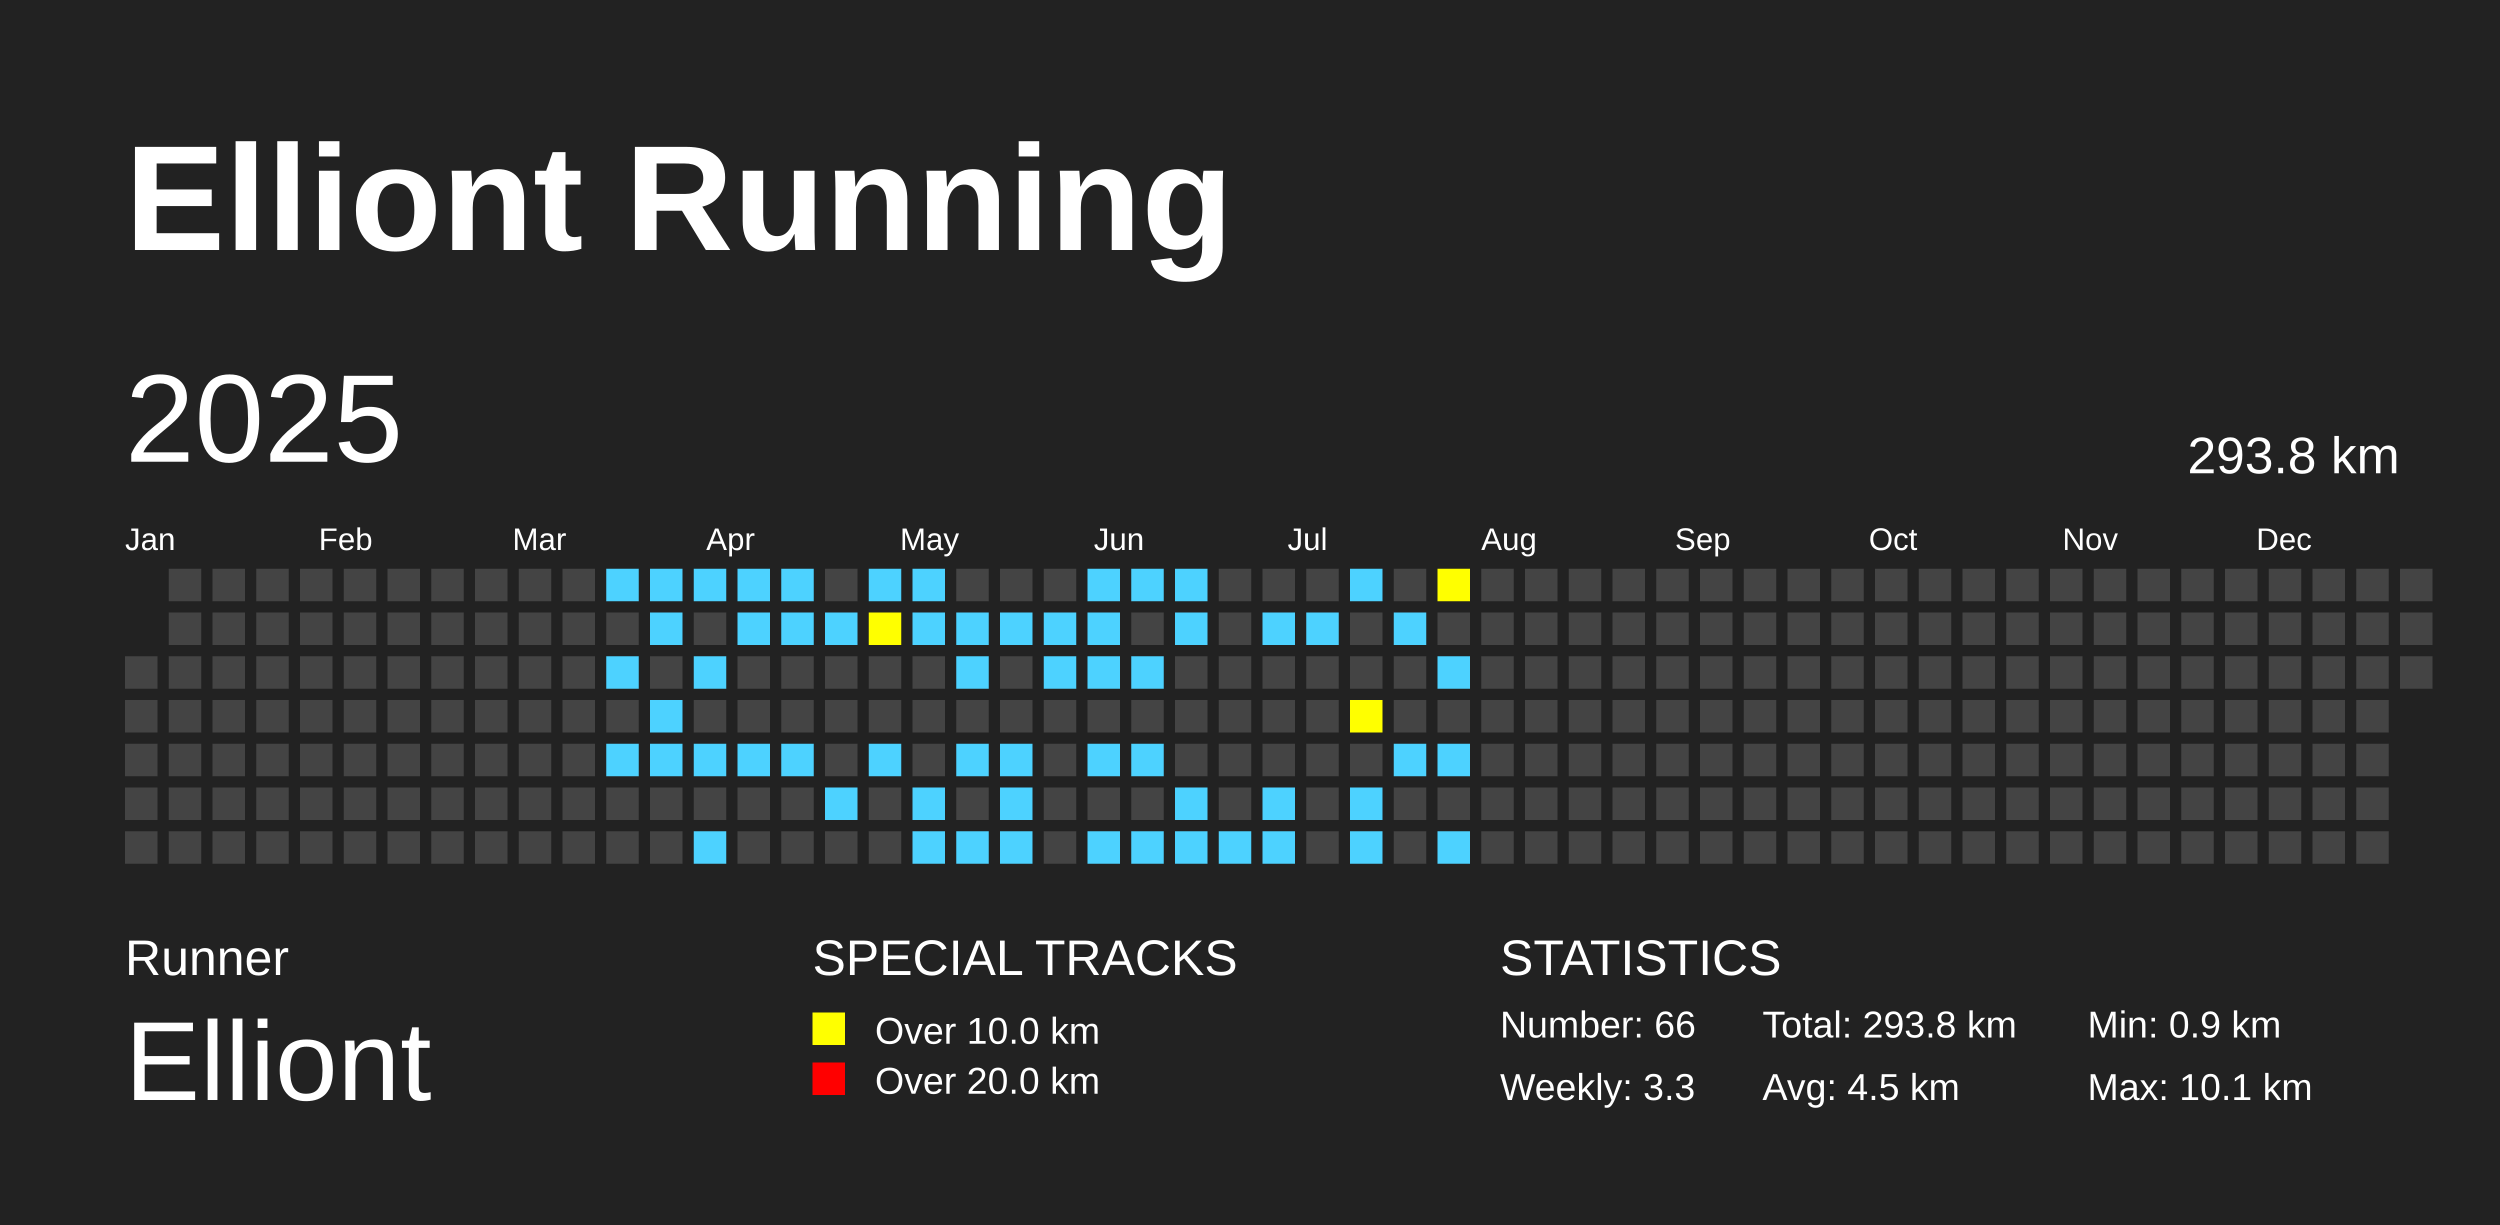
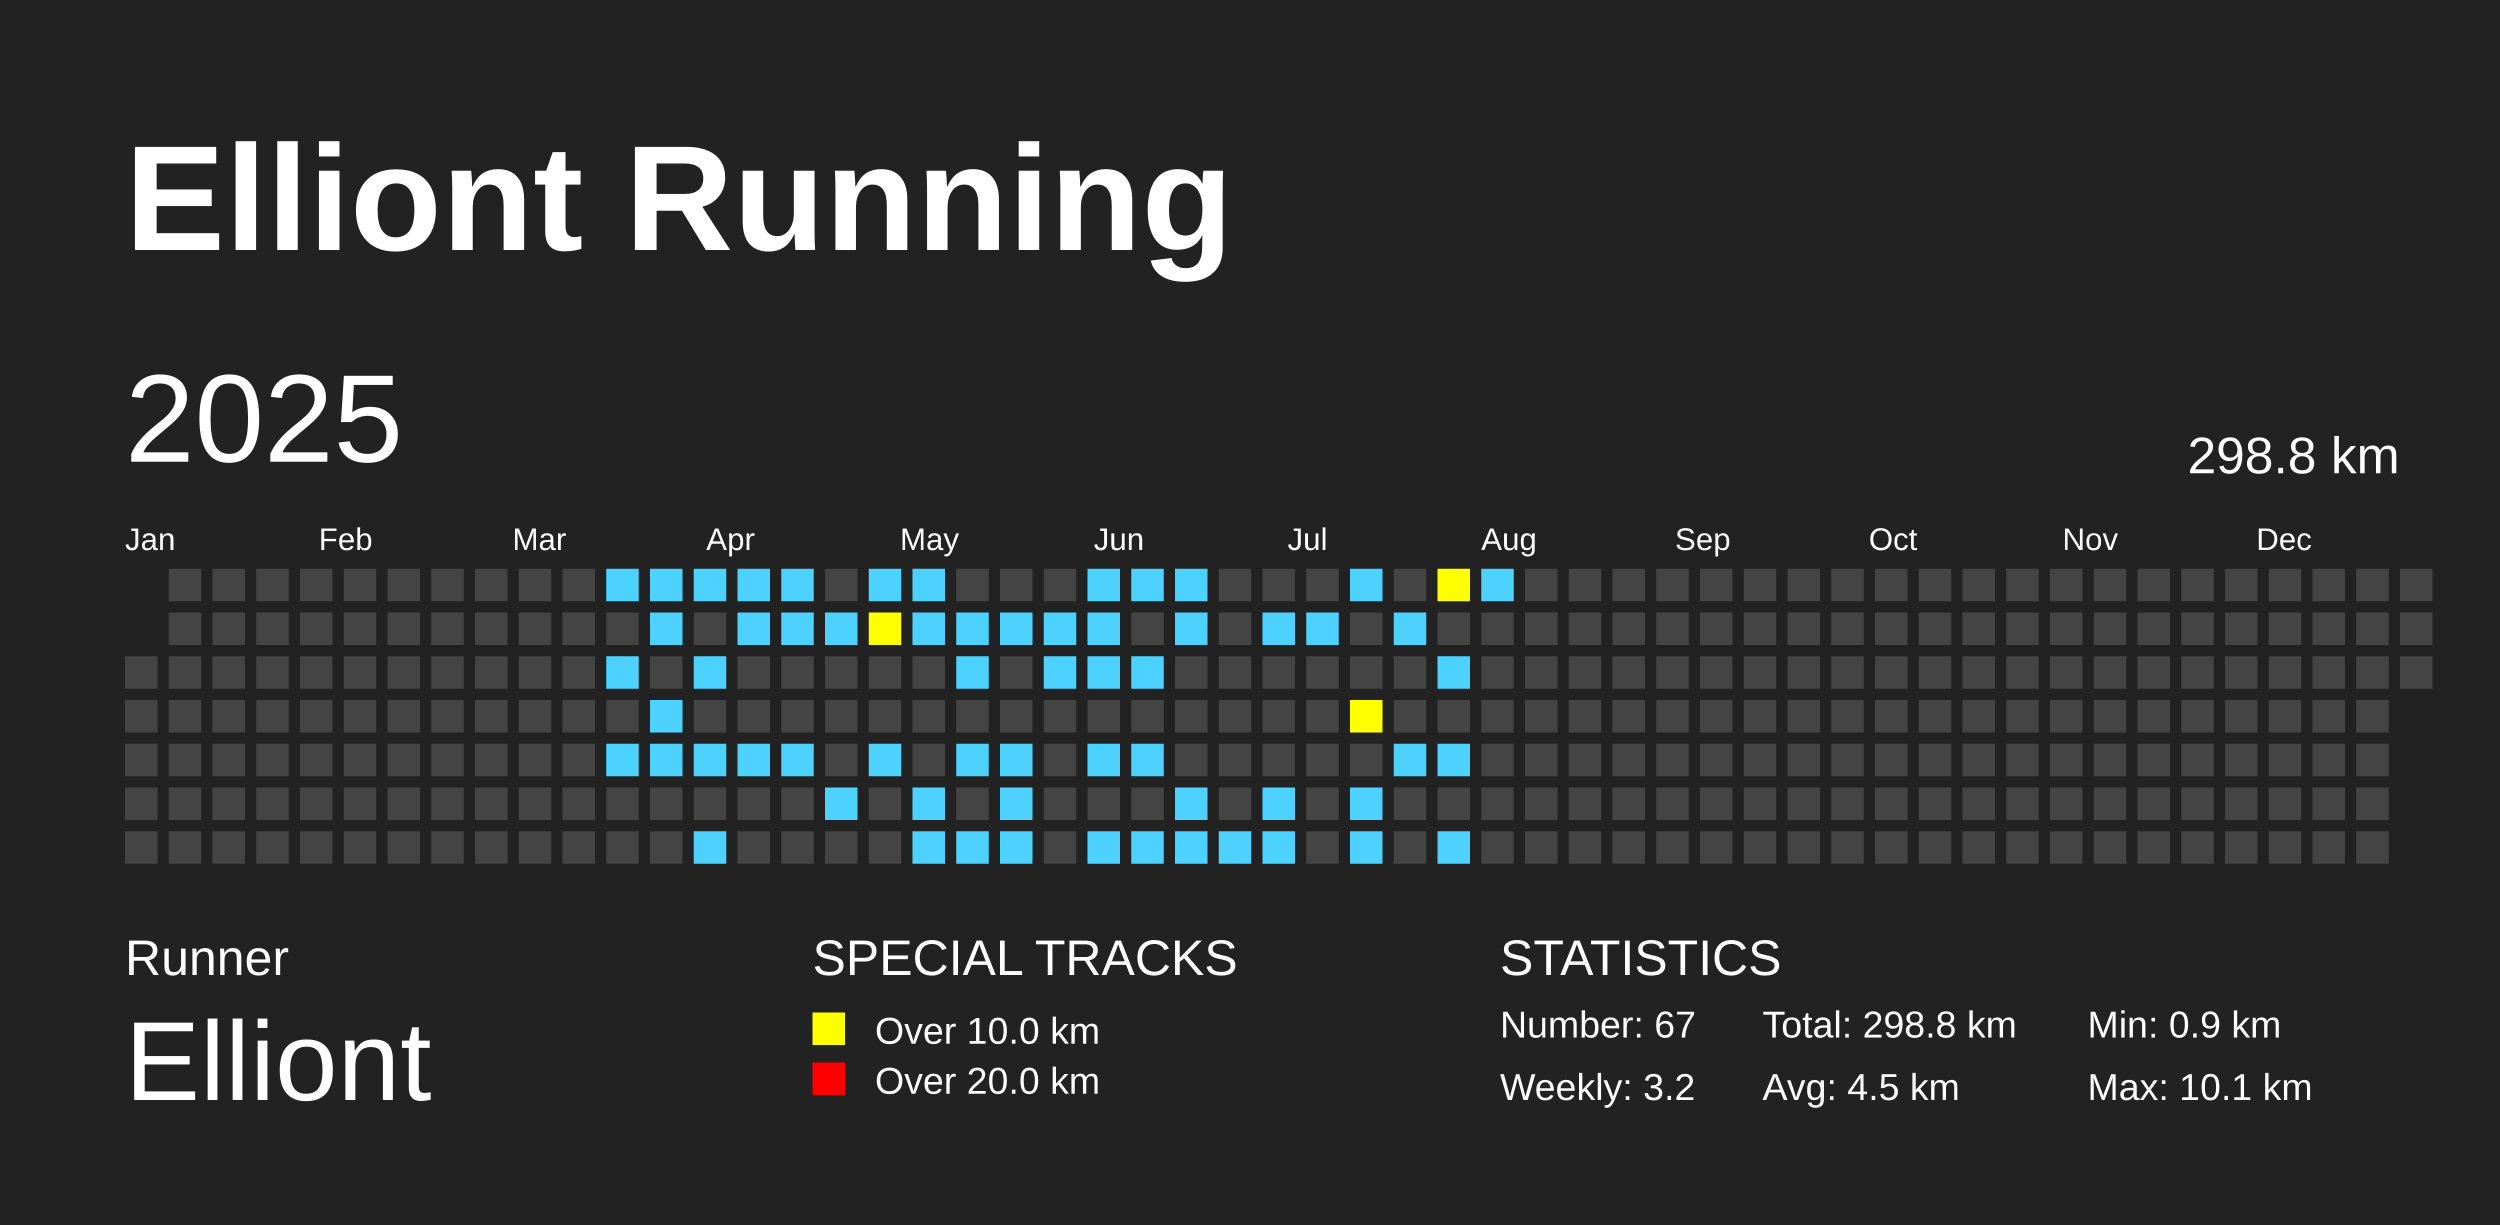
<svg xmlns="http://www.w3.org/2000/svg" baseProfile="full" height="98mm" version="1.1" viewBox="0,0,200,98" width="200mm">
  <defs />
  <rect fill="#222222" height="98" width="200" x="0" y="0" />
  <text fill="#FFFFFF" style="font-size:12px; font-family:Arial; font-weight:bold;" x="10" y="20">Elliont Running</text>
  <text fill="#FFFFFF" style="font-size:4px; font-family:Arial" x="10" y="78">Runner</text>
  <text fill="#FFFFFF" style="font-size:9px; font-family:Arial" x="10" y="88">Elliont</text>
  <text fill="#FFFFFF" style="font-size:4px; font-family:Arial" x="65" y="78">SPECIAL TRACKS</text>
  <rect fill="yellow" height="2.6" width="2.6" x="65" y="81" />
  <text fill="#FFFFFF" style="font-size:3px; font-family:Arial" x="70" y="83.5">Over 10.0 km</text>
  <rect fill="red" height="2.6" width="2.6" x="65" y="85" />
  <text fill="#FFFFFF" style="font-size:3px; font-family:Arial" x="70" y="87.5">Over 20.0 km</text>
  <text fill="#FFFFFF" style="font-size:4px; font-family:Arial" x="120" y="78">STATISTICS</text>
-   <text fill="#FFFFFF" style="font-size:3px; font-family:Arial" x="120" y="83">Number: 66</text>
-   <text fill="#FFFFFF" style="font-size:3px; font-family:Arial" x="120" y="88">Weekly: 3.3</text>
-   <text fill="#FFFFFF" style="font-size:3px; font-family:Arial" x="141" y="83">Total: 293.8 km</text>
+   <text fill="#FFFFFF" style="font-size:3px; font-family:Arial" x="120" y="83">Number: 67</text>
+   <text fill="#FFFFFF" style="font-size:3px; font-family:Arial" x="120" y="88">Weekly: 3.2</text>
+   <text fill="#FFFFFF" style="font-size:3px; font-family:Arial" x="141" y="83">Total: 298.8 km</text>
  <text fill="#FFFFFF" style="font-size:3px; font-family:Arial" x="141" y="88">Avg: 4.5 km</text>
  <text fill="#FFFFFF" style="font-size:3px; font-family:Arial" x="167" y="83">Min: 0.9 km</text>
  <text fill="#FFFFFF" style="font-size:3px; font-family:Arial" x="167" y="88">Max: 10.1 km</text>
  <text dominant-baseline="hanging" fill="#FFFFFF" style="font-size:10.0px; font-family:Arial;" x="10" y="30">2025</text>
-   <text dominant-baseline="hanging" fill="#FFFFFF" style="font-size:4.125px; font-family:Arial;" x="175" y="35">293.8 km</text>
+   <text dominant-baseline="hanging" fill="#FFFFFF" style="font-size:4.125px; font-family:Arial;" x="175" y="35">298.8 km</text>
  <text fill="#FFFFFF" style="font-size:2.5px; font-family:Arial" x="10.0" y="44">Jan</text>
  <text fill="#FFFFFF" style="font-size:2.5px; font-family:Arial" x="25.5" y="44">Feb</text>
  <text fill="#FFFFFF" style="font-size:2.5px; font-family:Arial" x="41.0" y="44">Mar</text>
  <text fill="#FFFFFF" style="font-size:2.5px; font-family:Arial" x="56.5" y="44">Apr</text>
  <text fill="#FFFFFF" style="font-size:2.5px; font-family:Arial" x="72.0" y="44">May</text>
  <text fill="#FFFFFF" style="font-size:2.5px; font-family:Arial" x="87.5" y="44">Jun</text>
  <text fill="#FFFFFF" style="font-size:2.5px; font-family:Arial" x="103.0" y="44">Jul</text>
  <text fill="#FFFFFF" style="font-size:2.5px; font-family:Arial" x="118.5" y="44">Aug</text>
  <text fill="#FFFFFF" style="font-size:2.5px; font-family:Arial" x="134.0" y="44">Sep</text>
  <text fill="#FFFFFF" style="font-size:2.5px; font-family:Arial" x="149.5" y="44">Oct</text>
  <text fill="#FFFFFF" style="font-size:2.5px; font-family:Arial" x="165.0" y="44">Nov</text>
  <text fill="#FFFFFF" style="font-size:2.5px; font-family:Arial" x="180.5" y="44">Dec</text>
  <rect fill="#444444" height="2.6" width="2.6" x="10.0" y="52.5" />
  <rect fill="#444444" height="2.6" width="2.6" x="10.0" y="56.0" />
  <rect fill="#444444" height="2.6" width="2.6" x="10.0" y="59.5" />
  <rect fill="#444444" height="2.6" width="2.6" x="10.0" y="63.0" />
  <rect fill="#444444" height="2.6" width="2.6" x="10.0" y="66.5" />
  <rect fill="#444444" height="2.6" width="2.6" x="13.5" y="45.5" />
  <rect fill="#444444" height="2.6" width="2.6" x="13.5" y="49.0" />
  <rect fill="#444444" height="2.6" width="2.6" x="13.5" y="52.5" />
  <rect fill="#444444" height="2.6" width="2.6" x="13.5" y="56.0" />
  <rect fill="#444444" height="2.6" width="2.6" x="13.5" y="59.5" />
  <rect fill="#444444" height="2.6" width="2.6" x="13.5" y="63.0" />
  <rect fill="#444444" height="2.6" width="2.6" x="13.5" y="66.5" />
  <rect fill="#444444" height="2.6" width="2.6" x="17.0" y="45.5" />
  <rect fill="#444444" height="2.6" width="2.6" x="17.0" y="49.0" />
  <rect fill="#444444" height="2.6" width="2.6" x="17.0" y="52.5" />
  <rect fill="#444444" height="2.6" width="2.6" x="17.0" y="56.0" />
  <rect fill="#444444" height="2.6" width="2.6" x="17.0" y="59.5" />
  <rect fill="#444444" height="2.6" width="2.6" x="17.0" y="63.0" />
  <rect fill="#444444" height="2.6" width="2.6" x="17.0" y="66.5" />
  <rect fill="#444444" height="2.6" width="2.6" x="20.5" y="45.5" />
  <rect fill="#444444" height="2.6" width="2.6" x="20.5" y="49.0" />
  <rect fill="#444444" height="2.6" width="2.6" x="20.5" y="52.5" />
  <rect fill="#444444" height="2.6" width="2.6" x="20.5" y="56.0" />
  <rect fill="#444444" height="2.6" width="2.6" x="20.5" y="59.5" />
  <rect fill="#444444" height="2.6" width="2.6" x="20.5" y="63.0" />
  <rect fill="#444444" height="2.6" width="2.6" x="20.5" y="66.5" />
  <rect fill="#444444" height="2.6" width="2.6" x="24.0" y="45.5" />
  <rect fill="#444444" height="2.6" width="2.6" x="24.0" y="49.0" />
  <rect fill="#444444" height="2.6" width="2.6" x="24.0" y="52.5" />
  <rect fill="#444444" height="2.6" width="2.6" x="24.0" y="56.0" />
  <rect fill="#444444" height="2.6" width="2.6" x="24.0" y="59.5" />
  <rect fill="#444444" height="2.6" width="2.6" x="24.0" y="63.0" />
  <rect fill="#444444" height="2.6" width="2.6" x="24.0" y="66.5" />
  <rect fill="#444444" height="2.6" width="2.6" x="27.5" y="45.5" />
  <rect fill="#444444" height="2.6" width="2.6" x="27.5" y="49.0" />
  <rect fill="#444444" height="2.6" width="2.6" x="27.5" y="52.5" />
  <rect fill="#444444" height="2.6" width="2.6" x="27.5" y="56.0" />
  <rect fill="#444444" height="2.6" width="2.6" x="27.5" y="59.5" />
  <rect fill="#444444" height="2.6" width="2.6" x="27.5" y="63.0" />
  <rect fill="#444444" height="2.6" width="2.6" x="27.5" y="66.5" />
  <rect fill="#444444" height="2.6" width="2.6" x="31.0" y="45.5" />
  <rect fill="#444444" height="2.6" width="2.6" x="31.0" y="49.0" />
  <rect fill="#444444" height="2.6" width="2.6" x="31.0" y="52.5" />
  <rect fill="#444444" height="2.6" width="2.6" x="31.0" y="56.0" />
  <rect fill="#444444" height="2.6" width="2.6" x="31.0" y="59.5" />
  <rect fill="#444444" height="2.6" width="2.6" x="31.0" y="63.0" />
  <rect fill="#444444" height="2.6" width="2.6" x="31.0" y="66.5" />
  <rect fill="#444444" height="2.6" width="2.6" x="34.5" y="45.5" />
  <rect fill="#444444" height="2.6" width="2.6" x="34.5" y="49.0" />
  <rect fill="#444444" height="2.6" width="2.6" x="34.5" y="52.5" />
  <rect fill="#444444" height="2.6" width="2.6" x="34.5" y="56.0" />
  <rect fill="#444444" height="2.6" width="2.6" x="34.5" y="59.5" />
  <rect fill="#444444" height="2.6" width="2.6" x="34.5" y="63.0" />
  <rect fill="#444444" height="2.6" width="2.6" x="34.5" y="66.5" />
  <rect fill="#444444" height="2.6" width="2.6" x="38.0" y="45.5" />
  <rect fill="#444444" height="2.6" width="2.6" x="38.0" y="49.0" />
  <rect fill="#444444" height="2.6" width="2.6" x="38.0" y="52.5" />
  <rect fill="#444444" height="2.6" width="2.6" x="38.0" y="56.0" />
  <rect fill="#444444" height="2.6" width="2.6" x="38.0" y="59.5" />
  <rect fill="#444444" height="2.6" width="2.6" x="38.0" y="63.0" />
  <rect fill="#444444" height="2.6" width="2.6" x="38.0" y="66.5" />
  <rect fill="#444444" height="2.6" width="2.6" x="41.5" y="45.5" />
  <rect fill="#444444" height="2.6" width="2.6" x="41.5" y="49.0" />
  <rect fill="#444444" height="2.6" width="2.6" x="41.5" y="52.5" />
  <rect fill="#444444" height="2.6" width="2.6" x="41.5" y="56.0" />
  <rect fill="#444444" height="2.6" width="2.6" x="41.5" y="59.5" />
  <rect fill="#444444" height="2.6" width="2.6" x="41.5" y="63.0" />
  <rect fill="#444444" height="2.6" width="2.6" x="41.5" y="66.5" />
  <rect fill="#444444" height="2.6" width="2.6" x="45.0" y="45.5" />
  <rect fill="#444444" height="2.6" width="2.6" x="45.0" y="49.0" />
  <rect fill="#444444" height="2.6" width="2.6" x="45.0" y="52.5" />
  <rect fill="#444444" height="2.6" width="2.6" x="45.0" y="56.0" />
  <rect fill="#444444" height="2.6" width="2.6" x="45.0" y="59.5" />
  <rect fill="#444444" height="2.6" width="2.6" x="45.0" y="63.0" />
  <rect fill="#444444" height="2.6" width="2.6" x="45.0" y="66.5" />
  <rect fill="#4DD2FF" height="2.6" width="2.6" x="48.5" y="45.5" />
  <rect fill="#444444" height="2.6" width="2.6" x="48.5" y="49.0" />
  <rect fill="#4DD2FF" height="2.6" width="2.6" x="48.5" y="52.5" />
  <rect fill="#444444" height="2.6" width="2.6" x="48.5" y="56.0" />
  <rect fill="#4DD2FF" height="2.6" width="2.6" x="48.5" y="59.5" />
  <rect fill="#444444" height="2.6" width="2.6" x="48.5" y="63.0" />
  <rect fill="#444444" height="2.6" width="2.6" x="48.5" y="66.5" />
  <rect fill="#4DD2FF" height="2.6" width="2.6" x="52.0" y="45.5" />
  <rect fill="#4DD2FF" height="2.6" width="2.6" x="52.0" y="49.0" />
  <rect fill="#444444" height="2.6" width="2.6" x="52.0" y="52.5" />
  <rect fill="#4DD2FF" height="2.6" width="2.6" x="52.0" y="56.0" />
  <rect fill="#4DD2FF" height="2.6" width="2.6" x="52.0" y="59.5" />
  <rect fill="#444444" height="2.6" width="2.6" x="52.0" y="63.0" />
  <rect fill="#444444" height="2.6" width="2.6" x="52.0" y="66.5" />
  <rect fill="#4DD2FF" height="2.6" width="2.6" x="55.5" y="45.5" />
  <rect fill="#444444" height="2.6" width="2.6" x="55.5" y="49.0" />
  <rect fill="#4DD2FF" height="2.6" width="2.6" x="55.5" y="52.5" />
  <rect fill="#444444" height="2.6" width="2.6" x="55.5" y="56.0" />
  <rect fill="#4DD2FF" height="2.6" width="2.6" x="55.5" y="59.5" />
  <rect fill="#444444" height="2.6" width="2.6" x="55.5" y="63.0" />
  <rect fill="#4DD2FF" height="2.6" width="2.6" x="55.5" y="66.5" />
  <rect fill="#4DD2FF" height="2.6" width="2.6" x="59.0" y="45.5" />
  <rect fill="#4DD2FF" height="2.6" width="2.6" x="59.0" y="49.0" />
  <rect fill="#444444" height="2.6" width="2.6" x="59.0" y="52.5" />
  <rect fill="#444444" height="2.6" width="2.6" x="59.0" y="56.0" />
  <rect fill="#4DD2FF" height="2.6" width="2.6" x="59.0" y="59.5" />
  <rect fill="#444444" height="2.6" width="2.6" x="59.0" y="63.0" />
  <rect fill="#444444" height="2.6" width="2.6" x="59.0" y="66.5" />
  <rect fill="#4DD2FF" height="2.6" width="2.6" x="62.5" y="45.5" />
  <rect fill="#4DD2FF" height="2.6" width="2.6" x="62.5" y="49.0" />
  <rect fill="#444444" height="2.6" width="2.6" x="62.5" y="52.5" />
  <rect fill="#444444" height="2.6" width="2.6" x="62.5" y="56.0" />
  <rect fill="#4DD2FF" height="2.6" width="2.6" x="62.5" y="59.5" />
  <rect fill="#444444" height="2.6" width="2.6" x="62.5" y="63.0" />
  <rect fill="#444444" height="2.6" width="2.6" x="62.5" y="66.5" />
  <rect fill="#444444" height="2.6" width="2.6" x="66.0" y="45.5" />
  <rect fill="#4DD2FF" height="2.6" width="2.6" x="66.0" y="49.0" />
  <rect fill="#444444" height="2.6" width="2.6" x="66.0" y="52.5" />
  <rect fill="#444444" height="2.6" width="2.6" x="66.0" y="56.0" />
  <rect fill="#444444" height="2.6" width="2.6" x="66.0" y="59.5" />
  <rect fill="#4DD2FF" height="2.6" width="2.6" x="66.0" y="63.0" />
  <rect fill="#444444" height="2.6" width="2.6" x="66.0" y="66.5" />
  <rect fill="#4DD2FF" height="2.6" width="2.6" x="69.5" y="45.5" />
  <rect fill="yellow" height="2.6" width="2.6" x="69.5" y="49.0" />
  <rect fill="#444444" height="2.6" width="2.6" x="69.5" y="52.5" />
  <rect fill="#444444" height="2.6" width="2.6" x="69.5" y="56.0" />
  <rect fill="#4DD2FF" height="2.6" width="2.6" x="69.5" y="59.5" />
  <rect fill="#444444" height="2.6" width="2.6" x="69.5" y="63.0" />
  <rect fill="#444444" height="2.6" width="2.6" x="69.5" y="66.5" />
  <rect fill="#4DD2FF" height="2.6" width="2.6" x="73.0" y="45.5" />
  <rect fill="#4DD2FF" height="2.6" width="2.6" x="73.0" y="49.0" />
  <rect fill="#444444" height="2.6" width="2.6" x="73.0" y="52.5" />
  <rect fill="#444444" height="2.6" width="2.6" x="73.0" y="56.0" />
  <rect fill="#444444" height="2.6" width="2.6" x="73.0" y="59.5" />
  <rect fill="#4DD2FF" height="2.6" width="2.6" x="73.0" y="63.0" />
  <rect fill="#4DD2FF" height="2.6" width="2.6" x="73.0" y="66.5" />
  <rect fill="#444444" height="2.6" width="2.6" x="76.5" y="45.5" />
  <rect fill="#4DD2FF" height="2.6" width="2.6" x="76.5" y="49.0" />
  <rect fill="#4DD2FF" height="2.6" width="2.6" x="76.5" y="52.5" />
  <rect fill="#444444" height="2.6" width="2.6" x="76.5" y="56.0" />
  <rect fill="#4DD2FF" height="2.6" width="2.6" x="76.5" y="59.5" />
  <rect fill="#444444" height="2.6" width="2.6" x="76.5" y="63.0" />
  <rect fill="#4DD2FF" height="2.6" width="2.6" x="76.5" y="66.5" />
  <rect fill="#444444" height="2.6" width="2.6" x="80.0" y="45.5" />
  <rect fill="#4DD2FF" height="2.6" width="2.6" x="80.0" y="49.0" />
  <rect fill="#444444" height="2.6" width="2.6" x="80.0" y="52.5" />
  <rect fill="#444444" height="2.6" width="2.6" x="80.0" y="56.0" />
  <rect fill="#4DD2FF" height="2.6" width="2.6" x="80.0" y="59.5" />
  <rect fill="#4DD2FF" height="2.6" width="2.6" x="80.0" y="63.0" />
  <rect fill="#4DD2FF" height="2.6" width="2.6" x="80.0" y="66.5" />
  <rect fill="#444444" height="2.6" width="2.6" x="83.5" y="45.5" />
  <rect fill="#4DD2FF" height="2.6" width="2.6" x="83.5" y="49.0" />
  <rect fill="#4DD2FF" height="2.6" width="2.6" x="83.5" y="52.5" />
  <rect fill="#444444" height="2.6" width="2.6" x="83.5" y="56.0" />
  <rect fill="#444444" height="2.6" width="2.6" x="83.5" y="59.5" />
  <rect fill="#444444" height="2.6" width="2.6" x="83.5" y="63.0" />
  <rect fill="#444444" height="2.6" width="2.6" x="83.5" y="66.5" />
  <rect fill="#4DD2FF" height="2.6" width="2.6" x="87.0" y="45.5" />
  <rect fill="#4DD2FF" height="2.6" width="2.6" x="87.0" y="49.0" />
  <rect fill="#4DD2FF" height="2.6" width="2.6" x="87.0" y="52.5" />
  <rect fill="#444444" height="2.6" width="2.6" x="87.0" y="56.0" />
  <rect fill="#4DD2FF" height="2.6" width="2.6" x="87.0" y="59.5" />
  <rect fill="#444444" height="2.6" width="2.6" x="87.0" y="63.0" />
  <rect fill="#4DD2FF" height="2.6" width="2.6" x="87.0" y="66.5" />
  <rect fill="#4DD2FF" height="2.6" width="2.6" x="90.5" y="45.5" />
  <rect fill="#444444" height="2.6" width="2.6" x="90.5" y="49.0" />
  <rect fill="#4DD2FF" height="2.6" width="2.6" x="90.5" y="52.5" />
  <rect fill="#444444" height="2.6" width="2.6" x="90.5" y="56.0" />
  <rect fill="#4DD2FF" height="2.6" width="2.6" x="90.5" y="59.5" />
  <rect fill="#444444" height="2.6" width="2.6" x="90.5" y="63.0" />
  <rect fill="#4DD2FF" height="2.6" width="2.6" x="90.5" y="66.5" />
  <rect fill="#4DD2FF" height="2.6" width="2.6" x="94.0" y="45.5" />
  <rect fill="#4DD2FF" height="2.6" width="2.6" x="94.0" y="49.0" />
  <rect fill="#444444" height="2.6" width="2.6" x="94.0" y="52.5" />
  <rect fill="#444444" height="2.6" width="2.6" x="94.0" y="56.0" />
  <rect fill="#444444" height="2.6" width="2.6" x="94.0" y="59.5" />
  <rect fill="#4DD2FF" height="2.6" width="2.6" x="94.0" y="63.0" />
  <rect fill="#4DD2FF" height="2.6" width="2.6" x="94.0" y="66.5" />
  <rect fill="#444444" height="2.6" width="2.6" x="97.5" y="45.5" />
  <rect fill="#444444" height="2.6" width="2.6" x="97.5" y="49.0" />
  <rect fill="#444444" height="2.6" width="2.6" x="97.5" y="52.5" />
  <rect fill="#444444" height="2.6" width="2.6" x="97.5" y="56.0" />
  <rect fill="#444444" height="2.6" width="2.6" x="97.5" y="59.5" />
  <rect fill="#444444" height="2.6" width="2.6" x="97.5" y="63.0" />
  <rect fill="#4DD2FF" height="2.6" width="2.6" x="97.5" y="66.5" />
  <rect fill="#444444" height="2.6" width="2.6" x="101.0" y="45.5" />
  <rect fill="#4DD2FF" height="2.6" width="2.6" x="101.0" y="49.0" />
  <rect fill="#444444" height="2.6" width="2.6" x="101.0" y="52.5" />
  <rect fill="#444444" height="2.6" width="2.6" x="101.0" y="56.0" />
  <rect fill="#444444" height="2.6" width="2.6" x="101.0" y="59.5" />
  <rect fill="#4DD2FF" height="2.6" width="2.6" x="101.0" y="63.0" />
  <rect fill="#4DD2FF" height="2.6" width="2.6" x="101.0" y="66.5" />
  <rect fill="#444444" height="2.6" width="2.6" x="104.5" y="45.5" />
  <rect fill="#4DD2FF" height="2.6" width="2.6" x="104.5" y="49.0" />
  <rect fill="#444444" height="2.6" width="2.6" x="104.5" y="52.5" />
  <rect fill="#444444" height="2.6" width="2.6" x="104.5" y="56.0" />
  <rect fill="#444444" height="2.6" width="2.6" x="104.5" y="59.5" />
  <rect fill="#444444" height="2.6" width="2.6" x="104.5" y="63.0" />
  <rect fill="#444444" height="2.6" width="2.6" x="104.5" y="66.5" />
  <rect fill="#4DD2FF" height="2.6" width="2.6" x="108.0" y="45.5" />
  <rect fill="#444444" height="2.6" width="2.6" x="108.0" y="49.0" />
  <rect fill="#444444" height="2.6" width="2.6" x="108.0" y="52.5" />
  <rect fill="yellow" height="2.6" width="2.6" x="108.0" y="56.0" />
  <rect fill="#444444" height="2.6" width="2.6" x="108.0" y="59.5" />
  <rect fill="#4DD2FF" height="2.6" width="2.6" x="108.0" y="63.0" />
  <rect fill="#4DD2FF" height="2.6" width="2.6" x="108.0" y="66.5" />
  <rect fill="#444444" height="2.6" width="2.6" x="111.5" y="45.5" />
  <rect fill="#4DD2FF" height="2.6" width="2.6" x="111.5" y="49.0" />
  <rect fill="#444444" height="2.6" width="2.6" x="111.5" y="52.5" />
  <rect fill="#444444" height="2.6" width="2.6" x="111.5" y="56.0" />
  <rect fill="#4DD2FF" height="2.6" width="2.6" x="111.5" y="59.5" />
  <rect fill="#444444" height="2.6" width="2.6" x="111.5" y="63.0" />
  <rect fill="#444444" height="2.6" width="2.6" x="111.5" y="66.5" />
  <rect fill="yellow" height="2.6" width="2.6" x="115.0" y="45.5" />
  <rect fill="#444444" height="2.6" width="2.6" x="115.0" y="49.0" />
  <rect fill="#4DD2FF" height="2.6" width="2.6" x="115.0" y="52.5" />
  <rect fill="#444444" height="2.6" width="2.6" x="115.0" y="56.0" />
  <rect fill="#4DD2FF" height="2.6" width="2.6" x="115.0" y="59.5" />
  <rect fill="#444444" height="2.6" width="2.6" x="115.0" y="63.0" />
  <rect fill="#4DD2FF" height="2.6" width="2.6" x="115.0" y="66.5" />
-   <rect fill="#444444" height="2.6" width="2.6" x="118.5" y="45.5" />
+   <rect fill="#4DD2FF" height="2.6" width="2.6" x="118.5" y="45.5" />
  <rect fill="#444444" height="2.6" width="2.6" x="118.5" y="49.0" />
  <rect fill="#444444" height="2.6" width="2.6" x="118.5" y="52.5" />
  <rect fill="#444444" height="2.6" width="2.6" x="118.5" y="56.0" />
  <rect fill="#444444" height="2.6" width="2.6" x="118.5" y="59.5" />
  <rect fill="#444444" height="2.6" width="2.6" x="118.5" y="63.0" />
  <rect fill="#444444" height="2.6" width="2.6" x="118.5" y="66.5" />
  <rect fill="#444444" height="2.6" width="2.6" x="122.0" y="45.5" />
  <rect fill="#444444" height="2.6" width="2.6" x="122.0" y="49.0" />
  <rect fill="#444444" height="2.6" width="2.6" x="122.0" y="52.5" />
  <rect fill="#444444" height="2.6" width="2.6" x="122.0" y="56.0" />
  <rect fill="#444444" height="2.6" width="2.6" x="122.0" y="59.5" />
  <rect fill="#444444" height="2.6" width="2.6" x="122.0" y="63.0" />
  <rect fill="#444444" height="2.6" width="2.6" x="122.0" y="66.5" />
  <rect fill="#444444" height="2.6" width="2.6" x="125.5" y="45.5" />
  <rect fill="#444444" height="2.6" width="2.6" x="125.5" y="49.0" />
  <rect fill="#444444" height="2.6" width="2.6" x="125.5" y="52.5" />
  <rect fill="#444444" height="2.6" width="2.6" x="125.5" y="56.0" />
  <rect fill="#444444" height="2.6" width="2.6" x="125.5" y="59.5" />
  <rect fill="#444444" height="2.6" width="2.6" x="125.5" y="63.0" />
  <rect fill="#444444" height="2.6" width="2.6" x="125.5" y="66.5" />
  <rect fill="#444444" height="2.6" width="2.6" x="129.0" y="45.5" />
  <rect fill="#444444" height="2.6" width="2.6" x="129.0" y="49.0" />
  <rect fill="#444444" height="2.6" width="2.6" x="129.0" y="52.5" />
  <rect fill="#444444" height="2.6" width="2.6" x="129.0" y="56.0" />
  <rect fill="#444444" height="2.6" width="2.6" x="129.0" y="59.5" />
  <rect fill="#444444" height="2.6" width="2.6" x="129.0" y="63.0" />
  <rect fill="#444444" height="2.6" width="2.6" x="129.0" y="66.5" />
  <rect fill="#444444" height="2.6" width="2.6" x="132.5" y="45.5" />
  <rect fill="#444444" height="2.6" width="2.6" x="132.5" y="49.0" />
  <rect fill="#444444" height="2.6" width="2.6" x="132.5" y="52.5" />
  <rect fill="#444444" height="2.6" width="2.6" x="132.5" y="56.0" />
  <rect fill="#444444" height="2.6" width="2.6" x="132.5" y="59.5" />
  <rect fill="#444444" height="2.6" width="2.6" x="132.5" y="63.0" />
  <rect fill="#444444" height="2.6" width="2.6" x="132.5" y="66.5" />
  <rect fill="#444444" height="2.6" width="2.6" x="136.0" y="45.5" />
  <rect fill="#444444" height="2.6" width="2.6" x="136.0" y="49.0" />
  <rect fill="#444444" height="2.6" width="2.6" x="136.0" y="52.5" />
  <rect fill="#444444" height="2.6" width="2.6" x="136.0" y="56.0" />
  <rect fill="#444444" height="2.6" width="2.6" x="136.0" y="59.5" />
  <rect fill="#444444" height="2.6" width="2.6" x="136.0" y="63.0" />
  <rect fill="#444444" height="2.6" width="2.6" x="136.0" y="66.5" />
  <rect fill="#444444" height="2.6" width="2.6" x="139.5" y="45.5" />
  <rect fill="#444444" height="2.6" width="2.6" x="139.5" y="49.0" />
  <rect fill="#444444" height="2.6" width="2.6" x="139.5" y="52.5" />
  <rect fill="#444444" height="2.6" width="2.6" x="139.5" y="56.0" />
  <rect fill="#444444" height="2.6" width="2.6" x="139.5" y="59.5" />
  <rect fill="#444444" height="2.6" width="2.6" x="139.5" y="63.0" />
  <rect fill="#444444" height="2.6" width="2.6" x="139.5" y="66.5" />
  <rect fill="#444444" height="2.6" width="2.6" x="143.0" y="45.5" />
  <rect fill="#444444" height="2.6" width="2.6" x="143.0" y="49.0" />
  <rect fill="#444444" height="2.6" width="2.6" x="143.0" y="52.5" />
  <rect fill="#444444" height="2.6" width="2.6" x="143.0" y="56.0" />
  <rect fill="#444444" height="2.6" width="2.6" x="143.0" y="59.5" />
  <rect fill="#444444" height="2.6" width="2.6" x="143.0" y="63.0" />
  <rect fill="#444444" height="2.6" width="2.6" x="143.0" y="66.5" />
  <rect fill="#444444" height="2.6" width="2.6" x="146.5" y="45.5" />
  <rect fill="#444444" height="2.6" width="2.6" x="146.5" y="49.0" />
  <rect fill="#444444" height="2.6" width="2.6" x="146.5" y="52.5" />
  <rect fill="#444444" height="2.6" width="2.6" x="146.5" y="56.0" />
  <rect fill="#444444" height="2.6" width="2.6" x="146.5" y="59.5" />
  <rect fill="#444444" height="2.6" width="2.6" x="146.5" y="63.0" />
  <rect fill="#444444" height="2.6" width="2.6" x="146.5" y="66.5" />
  <rect fill="#444444" height="2.6" width="2.6" x="150.0" y="45.5" />
  <rect fill="#444444" height="2.6" width="2.6" x="150.0" y="49.0" />
  <rect fill="#444444" height="2.6" width="2.6" x="150.0" y="52.5" />
  <rect fill="#444444" height="2.6" width="2.6" x="150.0" y="56.0" />
  <rect fill="#444444" height="2.6" width="2.6" x="150.0" y="59.5" />
  <rect fill="#444444" height="2.6" width="2.6" x="150.0" y="63.0" />
  <rect fill="#444444" height="2.6" width="2.6" x="150.0" y="66.5" />
  <rect fill="#444444" height="2.6" width="2.6" x="153.5" y="45.5" />
  <rect fill="#444444" height="2.6" width="2.6" x="153.5" y="49.0" />
  <rect fill="#444444" height="2.6" width="2.6" x="153.5" y="52.5" />
  <rect fill="#444444" height="2.6" width="2.6" x="153.5" y="56.0" />
  <rect fill="#444444" height="2.6" width="2.6" x="153.5" y="59.5" />
  <rect fill="#444444" height="2.6" width="2.6" x="153.5" y="63.0" />
  <rect fill="#444444" height="2.6" width="2.6" x="153.5" y="66.5" />
  <rect fill="#444444" height="2.6" width="2.6" x="157.0" y="45.5" />
  <rect fill="#444444" height="2.6" width="2.6" x="157.0" y="49.0" />
  <rect fill="#444444" height="2.6" width="2.6" x="157.0" y="52.5" />
  <rect fill="#444444" height="2.6" width="2.6" x="157.0" y="56.0" />
  <rect fill="#444444" height="2.6" width="2.6" x="157.0" y="59.5" />
  <rect fill="#444444" height="2.6" width="2.6" x="157.0" y="63.0" />
  <rect fill="#444444" height="2.6" width="2.6" x="157.0" y="66.5" />
  <rect fill="#444444" height="2.6" width="2.6" x="160.5" y="45.5" />
  <rect fill="#444444" height="2.6" width="2.6" x="160.5" y="49.0" />
  <rect fill="#444444" height="2.6" width="2.6" x="160.5" y="52.5" />
  <rect fill="#444444" height="2.6" width="2.6" x="160.5" y="56.0" />
  <rect fill="#444444" height="2.6" width="2.6" x="160.5" y="59.5" />
  <rect fill="#444444" height="2.6" width="2.6" x="160.5" y="63.0" />
  <rect fill="#444444" height="2.6" width="2.6" x="160.5" y="66.5" />
  <rect fill="#444444" height="2.6" width="2.6" x="164.0" y="45.5" />
  <rect fill="#444444" height="2.6" width="2.6" x="164.0" y="49.0" />
  <rect fill="#444444" height="2.6" width="2.6" x="164.0" y="52.5" />
  <rect fill="#444444" height="2.6" width="2.6" x="164.0" y="56.0" />
  <rect fill="#444444" height="2.6" width="2.6" x="164.0" y="59.5" />
  <rect fill="#444444" height="2.6" width="2.6" x="164.0" y="63.0" />
  <rect fill="#444444" height="2.6" width="2.6" x="164.0" y="66.5" />
  <rect fill="#444444" height="2.6" width="2.6" x="167.5" y="45.5" />
  <rect fill="#444444" height="2.6" width="2.6" x="167.5" y="49.0" />
  <rect fill="#444444" height="2.6" width="2.6" x="167.5" y="52.5" />
  <rect fill="#444444" height="2.6" width="2.6" x="167.5" y="56.0" />
  <rect fill="#444444" height="2.6" width="2.6" x="167.5" y="59.5" />
  <rect fill="#444444" height="2.6" width="2.6" x="167.5" y="63.0" />
  <rect fill="#444444" height="2.6" width="2.6" x="167.5" y="66.5" />
  <rect fill="#444444" height="2.6" width="2.6" x="171.0" y="45.5" />
  <rect fill="#444444" height="2.6" width="2.6" x="171.0" y="49.0" />
  <rect fill="#444444" height="2.6" width="2.6" x="171.0" y="52.5" />
  <rect fill="#444444" height="2.6" width="2.6" x="171.0" y="56.0" />
  <rect fill="#444444" height="2.6" width="2.6" x="171.0" y="59.5" />
  <rect fill="#444444" height="2.6" width="2.6" x="171.0" y="63.0" />
  <rect fill="#444444" height="2.6" width="2.6" x="171.0" y="66.5" />
  <rect fill="#444444" height="2.6" width="2.6" x="174.5" y="45.5" />
  <rect fill="#444444" height="2.6" width="2.6" x="174.5" y="49.0" />
  <rect fill="#444444" height="2.6" width="2.6" x="174.5" y="52.5" />
  <rect fill="#444444" height="2.6" width="2.6" x="174.5" y="56.0" />
  <rect fill="#444444" height="2.6" width="2.6" x="174.5" y="59.5" />
  <rect fill="#444444" height="2.6" width="2.6" x="174.5" y="63.0" />
  <rect fill="#444444" height="2.6" width="2.6" x="174.5" y="66.5" />
  <rect fill="#444444" height="2.6" width="2.6" x="178.0" y="45.5" />
  <rect fill="#444444" height="2.6" width="2.6" x="178.0" y="49.0" />
  <rect fill="#444444" height="2.6" width="2.6" x="178.0" y="52.5" />
  <rect fill="#444444" height="2.6" width="2.6" x="178.0" y="56.0" />
  <rect fill="#444444" height="2.6" width="2.6" x="178.0" y="59.5" />
  <rect fill="#444444" height="2.6" width="2.6" x="178.0" y="63.0" />
  <rect fill="#444444" height="2.6" width="2.6" x="178.0" y="66.5" />
  <rect fill="#444444" height="2.6" width="2.6" x="181.5" y="45.5" />
  <rect fill="#444444" height="2.6" width="2.6" x="181.5" y="49.0" />
  <rect fill="#444444" height="2.6" width="2.6" x="181.5" y="52.5" />
  <rect fill="#444444" height="2.6" width="2.6" x="181.5" y="56.0" />
  <rect fill="#444444" height="2.6" width="2.6" x="181.5" y="59.5" />
  <rect fill="#444444" height="2.6" width="2.6" x="181.5" y="63.0" />
  <rect fill="#444444" height="2.6" width="2.6" x="181.5" y="66.5" />
  <rect fill="#444444" height="2.6" width="2.6" x="185.0" y="45.5" />
  <rect fill="#444444" height="2.6" width="2.6" x="185.0" y="49.0" />
  <rect fill="#444444" height="2.6" width="2.6" x="185.0" y="52.5" />
  <rect fill="#444444" height="2.6" width="2.6" x="185.0" y="56.0" />
  <rect fill="#444444" height="2.6" width="2.6" x="185.0" y="59.5" />
  <rect fill="#444444" height="2.6" width="2.6" x="185.0" y="63.0" />
  <rect fill="#444444" height="2.6" width="2.6" x="185.0" y="66.5" />
  <rect fill="#444444" height="2.6" width="2.6" x="188.5" y="45.5" />
  <rect fill="#444444" height="2.6" width="2.6" x="188.5" y="49.0" />
  <rect fill="#444444" height="2.6" width="2.6" x="188.5" y="52.5" />
  <rect fill="#444444" height="2.6" width="2.6" x="188.5" y="56.0" />
  <rect fill="#444444" height="2.6" width="2.6" x="188.5" y="59.5" />
  <rect fill="#444444" height="2.6" width="2.6" x="188.5" y="63.0" />
  <rect fill="#444444" height="2.6" width="2.6" x="188.5" y="66.5" />
  <rect fill="#444444" height="2.6" width="2.6" x="192.0" y="45.5" />
  <rect fill="#444444" height="2.6" width="2.6" x="192.0" y="49.0" />
  <rect fill="#444444" height="2.6" width="2.6" x="192.0" y="52.5" />
</svg>
